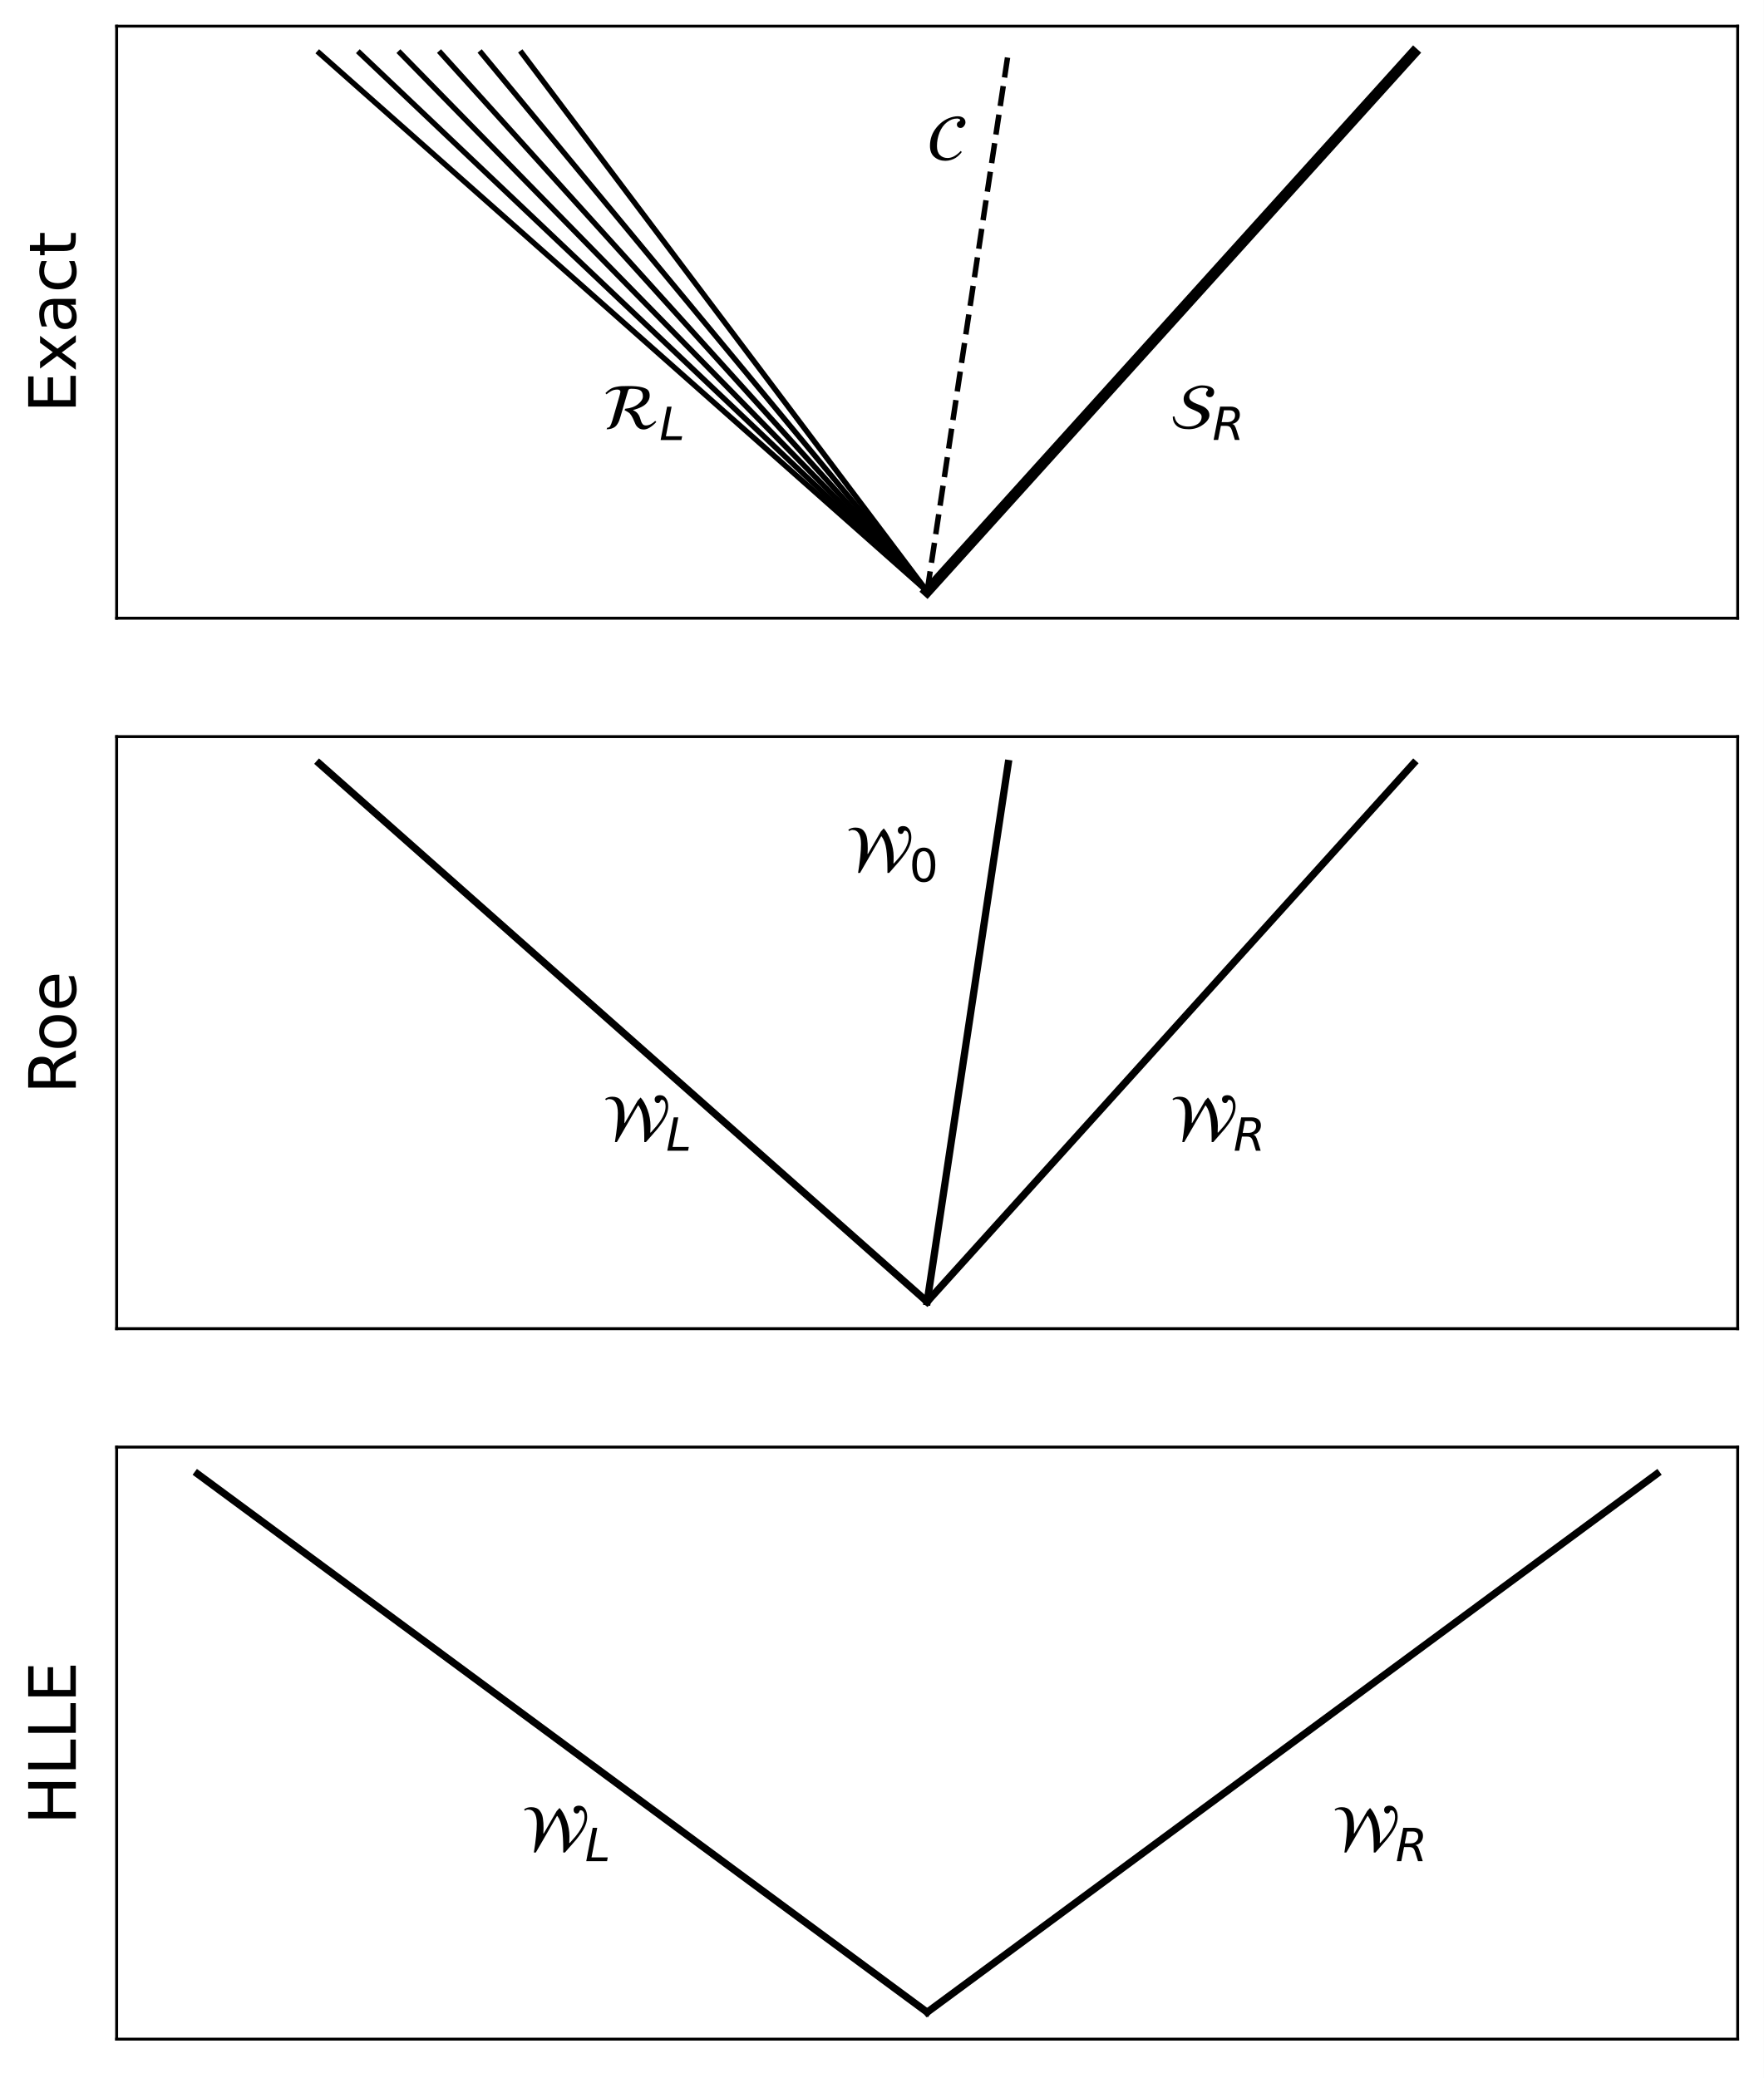
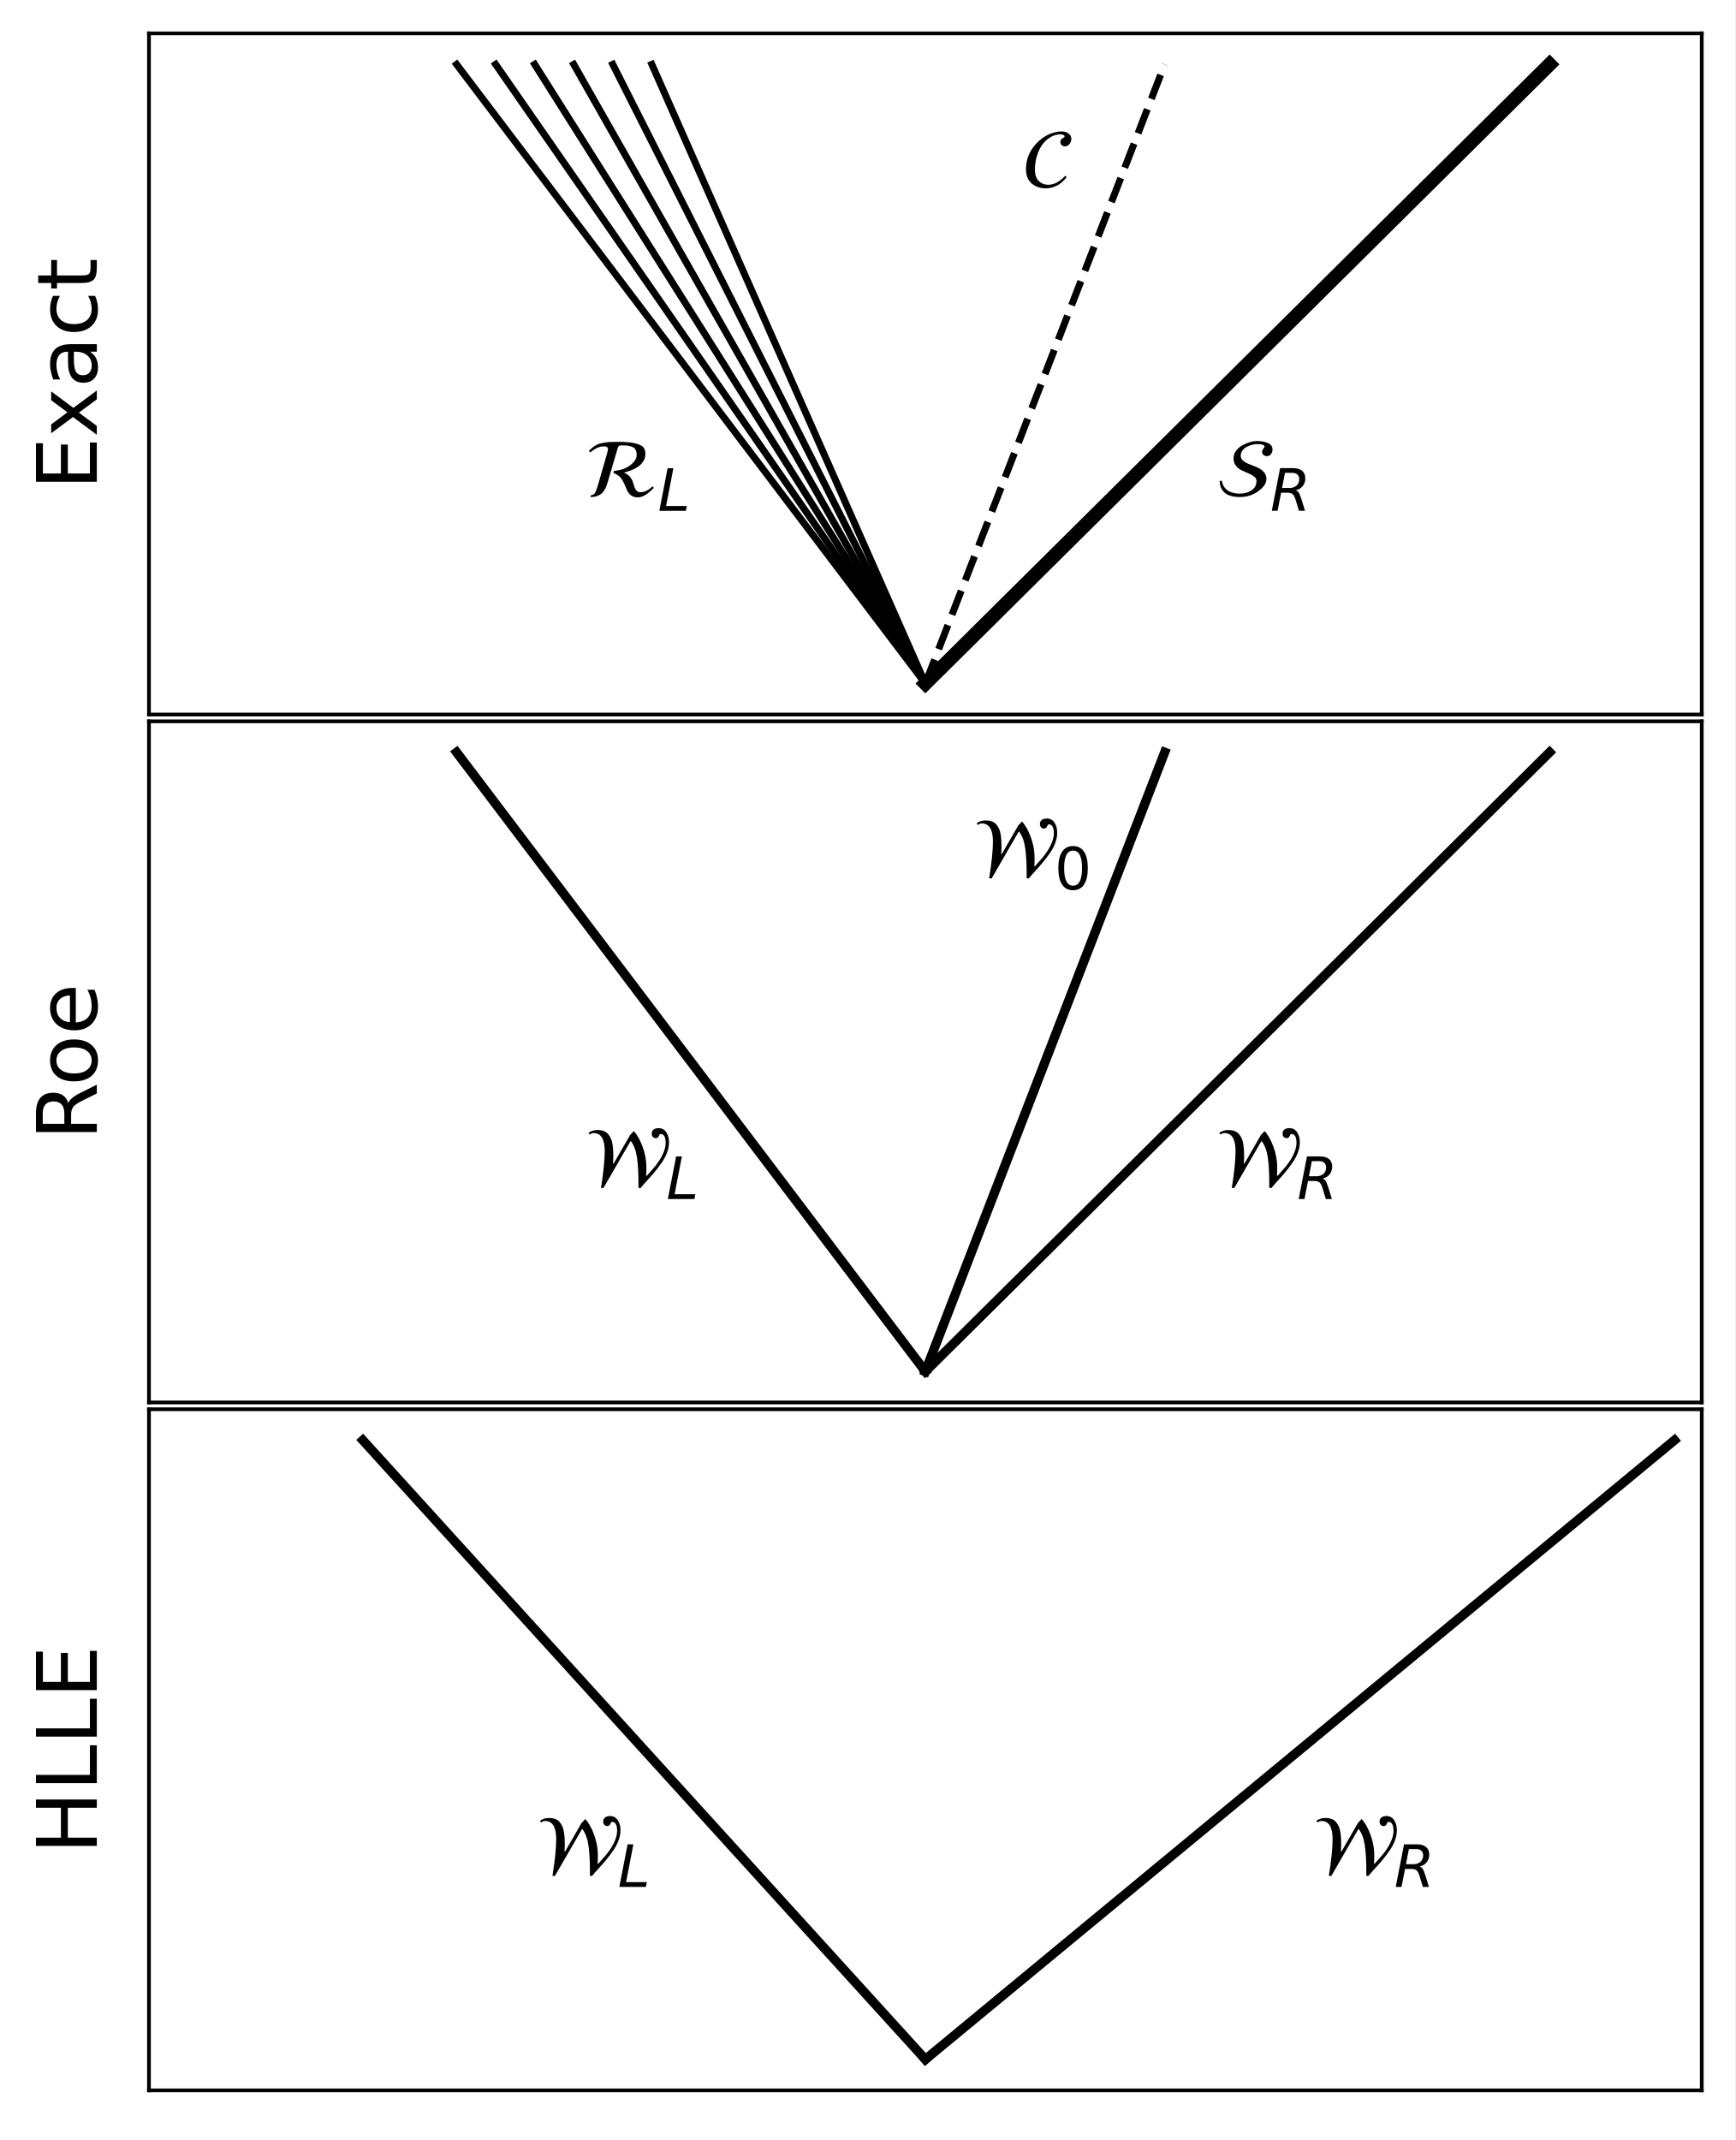
- <svg xmlns="http://www.w3.org/2000/svg" xmlns:xlink="http://www.w3.org/1999/xlink" width="485.721pt" height="572.3pt" viewBox="0 0 485.721 572.3" version="1.1">
+ <svg xmlns="http://www.w3.org/2000/svg" xmlns:xlink="http://www.w3.org/1999/xlink" width="374.121pt" height="461.42pt" viewBox="0 0 374.121 461.42" version="1.1">
  <defs>
    <style type="text/css">*{stroke-linejoin: round; stroke-linecap: butt}</style>
  </defs>
  <g id="figure_1">
    <g id="patch_1">
-       <path d="M 0 572.3  L 485.721 572.3  L 485.721 0  L 0 0  z " style="fill: #ffffff" />
+       <path d="M 0 461.42  L 374.121 461.42  L 374.121 0  L 0 0  z " style="fill: #ffffff" />
    </g>
    <g id="axes_1">
      <g id="patch_2">
-         <path d="M 32.121 170.259  L 478.521 170.259  L 478.521 7.2  L 32.121 7.2  z " style="fill: #ffffff" />
+         <path d="M 32.121 154.061  L 366.921 154.061  L 366.921 7.2  L 32.121 7.2  z " style="fill: #ffffff" />
      </g>
      <g id="matplotlib.axis_1" />
      <g id="matplotlib.axis_2">
        <g id="text_1">
-           <g transform="translate(20.87719 113.7353) rotate(-90) scale(0.18 -0.18)">
+           <g transform="translate(20.87719 105.6364) rotate(-90) scale(0.18 -0.18)">
            <defs>
              <path id="DejaVuSans-45" d="M 628 4666  L 3578 4666  L 3578 4134  L 1259 4134  L 1259 2753  L 3481 2753  L 3481 2222  L 1259 2222  L 1259 531  L 3634 531  L 3634 0  L 628 0  L 628 4666  z " transform="scale(0.015625)" />
              <path id="DejaVuSans-78" d="M 3513 3500  L 2247 1797  L 3578 0  L 2900 0  L 1881 1375  L 863 0  L 184 0  L 1544 1831  L 300 3500  L 978 3500  L 1906 2253  L 2834 3500  L 3513 3500  z " transform="scale(0.015625)" />
              <path id="DejaVuSans-61" d="M 2194 1759  Q 1497 1759 1228 1600  Q 959 1441 959 1056  Q 959 750 1161 570  Q 1363 391 1709 391  Q 2188 391 2477 730  Q 2766 1069 2766 1631  L 2766 1759  L 2194 1759  z M 3341 1997  L 3341 0  L 2766 0  L 2766 531  Q 2569 213 2275 61  Q 1981 -91 1556 -91  Q 1019 -91 701 211  Q 384 513 384 1019  Q 384 1609 779 1909  Q 1175 2209 1959 2209  L 2766 2209  L 2766 2266  Q 2766 2663 2505 2880  Q 2244 3097 1772 3097  Q 1472 3097 1187 3025  Q 903 2953 641 2809  L 641 3341  Q 956 3463 1253 3523  Q 1550 3584 1831 3584  Q 2591 3584 2966 3190  Q 3341 2797 3341 1997  z " transform="scale(0.015625)" />
              <path id="DejaVuSans-63" d="M 3122 3366  L 3122 2828  Q 2878 2963 2633 3030  Q 2388 3097 2138 3097  Q 1578 3097 1268 2742  Q 959 2388 959 1747  Q 959 1106 1268 751  Q 1578 397 2138 397  Q 2388 397 2633 464  Q 2878 531 3122 666  L 3122 134  Q 2881 22 2623 -34  Q 2366 -91 2075 -91  Q 1284 -91 818 406  Q 353 903 353 1747  Q 353 2603 823 3093  Q 1294 3584 2113 3584  Q 2378 3584 2631 3529  Q 2884 3475 3122 3366  z " transform="scale(0.015625)" />
              <path id="DejaVuSans-74" d="M 1172 4494  L 1172 3500  L 2356 3500  L 2356 3053  L 1172 3053  L 1172 1153  Q 1172 725 1289 603  Q 1406 481 1766 481  L 2356 481  L 2356 0  L 1766 0  Q 1100 0 847 248  Q 594 497 594 1153  L 594 3053  L 172 3053  L 172 3500  L 594 3500  L 594 4494  L 1172 4494  z " transform="scale(0.015625)" />
            </defs>
            <use xlink:href="#DejaVuSans-45" />
            <use xlink:href="#DejaVuSans-78" x="63.184" />
            <use xlink:href="#DejaVuSans-61" x="122.363" />
            <use xlink:href="#DejaVuSans-63" x="183.643" />
            <use xlink:href="#DejaVuSans-74" x="238.623" />
          </g>
        </g>
      </g>
      <g id="line2d_1">
-         <path d="M 255.321 162.847  L 87.921 14.612  " clip-path="url(#p05ba568008)" style="fill: none; stroke: #000000; stroke-width: 1.5; stroke-linecap: square" />
+         <path d="M 199.521 147.385  L 98.443 13.875  " clip-path="url(#p71254a506d)" style="fill: none; stroke: #000000; stroke-width: 1.5; stroke-linecap: square" />
      </g>
      <g id="line2d_2">
-         <path d="M 255.321 162.847  L 99.081 14.612  " clip-path="url(#p05ba568008)" style="fill: none; stroke: #000000; stroke-width: 1.5; stroke-linecap: square" />
+         <path d="M 199.521 147.385  L 106.864 13.875  " clip-path="url(#p71254a506d)" style="fill: none; stroke: #000000; stroke-width: 1.5; stroke-linecap: square" />
      </g>
      <g id="line2d_3">
-         <path d="M 255.321 162.847  L 110.241 14.612  " clip-path="url(#p05ba568008)" style="fill: none; stroke: #000000; stroke-width: 1.5; stroke-linecap: square" />
+         <path d="M 199.521 147.385  L 115.284 13.875  " clip-path="url(#p71254a506d)" style="fill: none; stroke: #000000; stroke-width: 1.5; stroke-linecap: square" />
      </g>
      <g id="line2d_4">
-         <path d="M 255.321 162.847  L 121.401 14.612  " clip-path="url(#p05ba568008)" style="fill: none; stroke: #000000; stroke-width: 1.5; stroke-linecap: square" />
+         <path d="M 199.521 147.385  L 123.705 13.875  " clip-path="url(#p71254a506d)" style="fill: none; stroke: #000000; stroke-width: 1.5; stroke-linecap: square" />
      </g>
      <g id="line2d_5">
-         <path d="M 255.321 162.847  L 132.561 14.612  " clip-path="url(#p05ba568008)" style="fill: none; stroke: #000000; stroke-width: 1.5; stroke-linecap: square" />
+         <path d="M 199.521 147.385  L 132.125 13.875  " clip-path="url(#p71254a506d)" style="fill: none; stroke: #000000; stroke-width: 1.5; stroke-linecap: square" />
      </g>
      <g id="line2d_6">
-         <path d="M 255.321 162.847  L 143.721 14.612  " clip-path="url(#p05ba568008)" style="fill: none; stroke: #000000; stroke-width: 1.5; stroke-linecap: square" />
+         <path d="M 199.521 147.385  L 140.546 13.875  " clip-path="url(#p71254a506d)" style="fill: none; stroke: #000000; stroke-width: 1.5; stroke-linecap: square" />
      </g>
      <g id="line2d_7">
-         <path d="M 255.321 162.847  L 277.641 14.612  " clip-path="url(#p05ba568008)" style="fill: none; stroke-dasharray: 5.55,2.4; stroke-dashoffset: 0; stroke: #000000; stroke-width: 1.5" />
+         <path d="M 199.521 147.385  L 251.123 13.875  " clip-path="url(#p71254a506d)" style="fill: none; stroke-dasharray: 5.55,2.4; stroke-dashoffset: 0; stroke: #000000; stroke-width: 1.5" />
      </g>
      <g id="line2d_8">
-         <path d="M 255.321 162.847  L 389.241 14.612  " clip-path="url(#p05ba568008)" style="fill: none; stroke: #000000; stroke-width: 3; stroke-linecap: square" />
+         <path d="M 199.521 147.385  L 334.116 13.875  " clip-path="url(#p71254a506d)" style="fill: none; stroke: #000000; stroke-width: 3; stroke-linecap: square" />
      </g>
      <g id="patch_3">
-         <path d="M 32.121 170.259  L 32.121 7.2  " style="fill: none; stroke: #000000; stroke-width: 0.8; stroke-linejoin: miter; stroke-linecap: square" />
+         <path d="M 32.121 154.061  L 32.121 7.2  " style="fill: none; stroke: #000000; stroke-width: 0.8; stroke-linejoin: miter; stroke-linecap: square" />
      </g>
      <g id="patch_4">
-         <path d="M 478.521 170.259  L 478.521 7.2  " style="fill: none; stroke: #000000; stroke-width: 0.8; stroke-linejoin: miter; stroke-linecap: square" />
+         <path d="M 366.921 154.061  L 366.921 7.2  " style="fill: none; stroke: #000000; stroke-width: 0.8; stroke-linejoin: miter; stroke-linecap: square" />
      </g>
      <g id="patch_5">
-         <path d="M 32.121 170.259  L 478.521 170.259  " style="fill: none; stroke: #000000; stroke-width: 0.8; stroke-linejoin: miter; stroke-linecap: square" />
+         <path d="M 32.121 154.061  L 366.921 154.061  " style="fill: none; stroke: #000000; stroke-width: 0.8; stroke-linejoin: miter; stroke-linecap: square" />
      </g>
      <g id="patch_6">
-         <path d="M 32.121 7.2  L 478.521 7.2  " style="fill: none; stroke: #000000; stroke-width: 0.8; stroke-linejoin: miter; stroke-linecap: square" />
+         <path d="M 32.121 7.2  L 366.921 7.2  " style="fill: none; stroke: #000000; stroke-width: 0.8; stroke-linejoin: miter; stroke-linecap: square" />
      </g>
      <g id="text_2">
-         <g transform="translate(166.0406 118.3765) scale(0.18 -0.18)">
+         <g transform="translate(126.2831 107.3324) scale(0.18 -0.18)">
          <defs>
            <path id="STIXNonUnicode-Italic-e23e" d="M 5120 826  L 5222 710  Q 4531 -19 3994 -19  Q 3674 -19 3466 147  Q 3258 314 3171 528  Q 3085 742 2944 1046  Q 2803 1350 2643 1536  Q 2586 1606 2368 1734  Q 2150 1862 2118 1862  L 2176 2010  Q 2963 2086 3436 2464  Q 3910 2842 3910 3219  Q 3910 3654 3657 3811  Q 3405 3968 2765 3968  Q 2605 3968 2544 3917  Q 2483 3866 2451 3750  L 1709 1216  Q 1645 998 1593 857  Q 1542 717 1433 537  Q 1325 358 1193 252  Q 1062 147 848 73  Q 634 0 358 0  L 416 154  Q 608 154 707 314  Q 806 474 934 902  L 1517 2918  Q 1709 3565 1709 3661  Q 1709 3891 1414 3891  Q 1254 3891 1113 3859  Q 973 3827 845 3760  Q 717 3693 646 3648  Q 576 3603 467 3520  Q 358 3437 346 3424  L 243 3546  Q 486 3795 723 3942  Q 960 4090 1270 4150  Q 1581 4211 1801 4224  Q 2022 4237 2483 4237  Q 3341 4237 3814 4118  Q 4288 4000 4432 3811  Q 4576 3622 4576 3302  Q 4576 3110 4509 2934  Q 4442 2758 4275 2560  Q 4109 2362 3773 2189  Q 3437 2016 2957 1888  L 2957 1862  Q 3219 1760 3382 1568  Q 3546 1376 3610 1177  Q 3674 979 3731 796  Q 3789 614 3897 496  Q 4006 378 4205 378  Q 4659 378 5120 826  z " transform="scale(0.015625)" />
            <path id="DejaVuSans-Oblique-4c" d="M 1075 4666  L 1709 4666  L 909 525  L 3181 525  L 3078 0  L 172 0  L 1075 4666  z " transform="scale(0.015625)" />
          </defs>
          <use xlink:href="#STIXNonUnicode-Italic-e23e" transform="translate(0 0.796875)" />
          <use xlink:href="#DejaVuSans-Oblique-4c" transform="translate(86.35702 -15.60938) scale(0.7)" />
        </g>
      </g>
      <g id="text_3">
-         <g transform="translate(255.3206 44.25882) scale(0.18 -0.18)">
+         <g transform="translate(220.4456 40.57748) scale(0.18 -0.18)">
          <defs>
            <path id="STIXNonUnicode-Italic-e22f" d="M 3290 896  L 3386 794  Q 3354 742 3309 684  Q 3264 627 3110 476  Q 2957 326 2787 217  Q 2618 109 2346 19  Q 2074 -70 1786 -70  Q 1158 -70 716 298  Q 275 666 275 1402  Q 275 2432 947 3232  Q 1619 4032 2560 4243  Q 2803 4294 2989 4294  Q 3334 4294 3542 4134  Q 3750 3974 3750 3693  Q 3750 3520 3609 3334  Q 3469 3149 3270 3149  Q 3104 3149 3008 3245  Q 2912 3341 2912 3482  Q 2912 3590 2963 3664  Q 3014 3738 3072 3763  Q 3130 3789 3181 3827  Q 3232 3866 3232 3923  Q 3232 3987 3136 4028  Q 3040 4070 2925 4070  Q 2406 4070 1939 3708  Q 1472 3347 1210 2701  Q 960 2074 960 1370  Q 960 787 1251 496  Q 1542 205 1997 205  Q 2637 205 3290 896  z " transform="scale(0.015625)" />
          </defs>
          <use xlink:href="#STIXNonUnicode-Italic-e22f" transform="translate(0 0.90625)" />
        </g>
      </g>
      <g id="text_4">
-         <g transform="translate(322.2806 118.3765) scale(0.18 -0.18)">
+         <g transform="translate(262.2956 107.3324) scale(0.18 -0.18)">
          <defs>
            <path id="STIXNonUnicode-Italic-e23f" d="M 243 1235  L 410 1254  Q 518 582 1139 365  Q 1421 262 1766 262  Q 2304 262 2685 515  Q 3066 768 3066 1235  Q 3066 1427 2883 1571  Q 2701 1715 2445 1817  Q 2189 1920 1929 2045  Q 1670 2170 1488 2403  Q 1306 2637 1306 2970  Q 1306 3290 1507 3555  Q 1709 3821 2000 3974  Q 2291 4128 2572 4211  Q 2854 4294 3059 4294  Q 3603 4294 3948 4134  Q 4294 3974 4294 3642  Q 4294 3462 4182 3299  Q 4070 3136 3853 3136  Q 3712 3136 3603 3232  Q 3494 3328 3494 3456  Q 3494 3603 3590 3708  Q 3686 3814 3686 3840  Q 3686 3917 3628 3965  Q 3571 4013 3456 4032  Q 3341 4051 3264 4054  Q 3187 4058 3059 4058  Q 2931 4058 2745 4010  Q 2560 3962 2352 3866  Q 2144 3770 2000 3581  Q 1856 3392 1856 3155  Q 1856 2931 2057 2771  Q 2259 2611 2550 2502  Q 2842 2394 3133 2269  Q 3424 2144 3625 1920  Q 3827 1696 3827 1376  Q 3827 902 3206 451  Q 2586 0 1805 0  Q 992 0 617 339  Q 243 678 243 1235  z " transform="scale(0.015625)" />
            <path id="DejaVuSans-Oblique-52" d="M 1613 4147  L 1294 2491  L 2106 2491  Q 2584 2491 2879 2755  Q 3175 3019 3175 3444  Q 3175 3784 2976 3965  Q 2778 4147 2406 4147  L 1613 4147  z M 2772 2241  Q 2972 2194 3105 2009  Q 3238 1825 3413 1275  L 3809 0  L 3144 0  L 2778 1197  Q 2638 1659 2453 1815  Q 2269 1972 1888 1972  L 1191 1972  L 806 0  L 172 0  L 1081 4666  L 2503 4666  Q 3150 4666 3495 4373  Q 3841 4081 3841 3531  Q 3841 3044 3547 2687  Q 3253 2331 2772 2241  z " transform="scale(0.015625)" />
          </defs>
          <use xlink:href="#STIXNonUnicode-Italic-e23f" transform="translate(0 0.90625)" />
          <use xlink:href="#DejaVuSans-Oblique-52" transform="translate(64.35702 -15.5) scale(0.7)" />
        </g>
      </g>
    </g>
    <g id="axes_2">
      <g id="patch_7">
-         <path d="M 32.121 365.929  L 478.521 365.929  L 478.521 202.871  L 32.121 202.871  z " style="fill: #ffffff" />
+         <path d="M 32.121 302.39  L 366.921 302.39  L 366.921 155.53  L 32.121 155.53  z " style="fill: #ffffff" />
      </g>
      <g id="matplotlib.axis_3" />
      <g id="matplotlib.axis_4">
        <g id="text_5">
-           <g transform="translate(20.87719 301.2933) rotate(-90) scale(0.18 -0.18)">
+           <g transform="translate(20.87719 245.8533) rotate(-90) scale(0.18 -0.18)">
            <defs>
              <path id="DejaVuSans-52" d="M 2841 2188  Q 3044 2119 3236 1894  Q 3428 1669 3622 1275  L 4263 0  L 3584 0  L 2988 1197  Q 2756 1666 2539 1819  Q 2322 1972 1947 1972  L 1259 1972  L 1259 0  L 628 0  L 628 4666  L 2053 4666  Q 2853 4666 3247 4331  Q 3641 3997 3641 3322  Q 3641 2881 3436 2590  Q 3231 2300 2841 2188  z M 1259 4147  L 1259 2491  L 2053 2491  Q 2509 2491 2742 2702  Q 2975 2913 2975 3322  Q 2975 3731 2742 3939  Q 2509 4147 2053 4147  L 1259 4147  z " transform="scale(0.015625)" />
              <path id="DejaVuSans-6f" d="M 1959 3097  Q 1497 3097 1228 2736  Q 959 2375 959 1747  Q 959 1119 1226 758  Q 1494 397 1959 397  Q 2419 397 2687 759  Q 2956 1122 2956 1747  Q 2956 2369 2687 2733  Q 2419 3097 1959 3097  z M 1959 3584  Q 2709 3584 3137 3096  Q 3566 2609 3566 1747  Q 3566 888 3137 398  Q 2709 -91 1959 -91  Q 1206 -91 779 398  Q 353 888 353 1747  Q 353 2609 779 3096  Q 1206 3584 1959 3584  z " transform="scale(0.015625)" />
              <path id="DejaVuSans-65" d="M 3597 1894  L 3597 1613  L 953 1613  Q 991 1019 1311 708  Q 1631 397 2203 397  Q 2534 397 2845 478  Q 3156 559 3463 722  L 3463 178  Q 3153 47 2828 -22  Q 2503 -91 2169 -91  Q 1331 -91 842 396  Q 353 884 353 1716  Q 353 2575 817 3079  Q 1281 3584 2069 3584  Q 2775 3584 3186 3129  Q 3597 2675 3597 1894  z M 3022 2063  Q 3016 2534 2758 2815  Q 2500 3097 2075 3097  Q 1594 3097 1305 2825  Q 1016 2553 972 2059  L 3022 2063  z " transform="scale(0.015625)" />
            </defs>
            <use xlink:href="#DejaVuSans-52" />
            <use xlink:href="#DejaVuSans-6f" x="64.982" />
            <use xlink:href="#DejaVuSans-65" x="126.164" />
          </g>
        </g>
      </g>
      <g id="line2d_9">
-         <path d="M 255.321 358.518  L 87.921 210.282  " clip-path="url(#p12d5cf1f43)" style="fill: none; stroke: #000000; stroke-width: 2; stroke-linecap: square" />
+         <path d="M 199.521 295.715  L 98.443 162.205  " clip-path="url(#p6a7ca7830f)" style="fill: none; stroke: #000000; stroke-width: 2; stroke-linecap: square" />
      </g>
      <g id="line2d_10">
-         <path d="M 255.321 358.518  L 277.641 210.282  " clip-path="url(#p12d5cf1f43)" style="fill: none; stroke: #000000; stroke-width: 2; stroke-linecap: square" />
+         <path d="M 199.521 295.715  L 251.123 162.205  " clip-path="url(#p6a7ca7830f)" style="fill: none; stroke: #000000; stroke-width: 2; stroke-linecap: square" />
      </g>
      <g id="line2d_11">
-         <path d="M 255.321 358.518  L 389.241 210.282  " clip-path="url(#p12d5cf1f43)" style="fill: none; stroke: #000000; stroke-width: 2; stroke-linecap: square" />
+         <path d="M 199.521 295.715  L 334.116 162.205  " clip-path="url(#p6a7ca7830f)" style="fill: none; stroke: #000000; stroke-width: 2; stroke-linecap: square" />
      </g>
      <g id="patch_8">
-         <path d="M 32.121 365.929  L 32.121 202.871  " style="fill: none; stroke: #000000; stroke-width: 0.8; stroke-linejoin: miter; stroke-linecap: square" />
+         <path d="M 32.121 302.39  L 32.121 155.53  " style="fill: none; stroke: #000000; stroke-width: 0.8; stroke-linejoin: miter; stroke-linecap: square" />
      </g>
      <g id="patch_9">
-         <path d="M 478.521 365.929  L 478.521 202.871  " style="fill: none; stroke: #000000; stroke-width: 0.8; stroke-linejoin: miter; stroke-linecap: square" />
+         <path d="M 366.921 302.39  L 366.921 155.53  " style="fill: none; stroke: #000000; stroke-width: 0.8; stroke-linejoin: miter; stroke-linecap: square" />
      </g>
      <g id="patch_10">
-         <path d="M 32.121 365.929  L 478.521 365.929  " style="fill: none; stroke: #000000; stroke-width: 0.8; stroke-linejoin: miter; stroke-linecap: square" />
+         <path d="M 32.121 302.39  L 366.921 302.39  " style="fill: none; stroke: #000000; stroke-width: 0.8; stroke-linejoin: miter; stroke-linecap: square" />
      </g>
      <g id="patch_11">
-         <path d="M 32.121 202.871  L 478.521 202.871  " style="fill: none; stroke: #000000; stroke-width: 0.8; stroke-linejoin: miter; stroke-linecap: square" />
+         <path d="M 32.121 155.53  L 366.921 155.53  " style="fill: none; stroke: #000000; stroke-width: 0.8; stroke-linejoin: miter; stroke-linecap: square" />
      </g>
      <g id="text_6">
-         <g transform="translate(166.0406 314.0471) scale(0.18 -0.18)">
+         <g transform="translate(126.2831 255.662) scale(0.18 -0.18)">
          <defs>
            <path id="STIXNonUnicode-Italic-e243" d="M 4634 736  L 4672 717  Q 4742 794 4931 1008  Q 5120 1222 5248 1369  Q 5376 1517 5545 1757  Q 5715 1997 5837 2234  Q 6131 2803 6131 3245  Q 6131 3936 5741 3936  Q 5696 3936 5661 3885  Q 5626 3834 5606 3776  Q 5587 3718 5529 3667  Q 5472 3616 5382 3616  Q 5229 3616 5145 3715  Q 5062 3814 5062 3962  Q 5062 4173 5209 4278  Q 5357 4384 5594 4384  Q 5965 4384 6176 4073  Q 6387 3763 6387 3290  Q 6387 2906 6236 2506  Q 6086 2106 5814 1718  Q 5542 1331 5289 1027  Q 5037 723 4697 352  Q 4358 -19 4211 -205  L 4045 -205  L 4045 230  Q 4045 1306 3936 2099  Q 3827 2893 3475 3373  L 3430 3373  L 1363 -205  L 1171 -205  Q 1459 1581 1459 2624  Q 1459 4006 602 4006  Q 448 4006 307 3891  L 211 4013  Q 486 4237 915 4237  Q 1184 4237 1389 4157  Q 1594 4077 1722 3923  Q 1850 3770 1933 3590  Q 2016 3411 2054 3155  Q 2093 2899 2105 2684  Q 2118 2470 2118 2182  Q 2118 1920 2099 1658  L 2138 1658  L 3398 3846  L 3686 4160  Q 4077 3738 4365 2950  Q 4653 2163 4653 1395  Q 4653 966 4634 736  z " transform="scale(0.015625)" />
          </defs>
          <use xlink:href="#STIXNonUnicode-Italic-e243" transform="translate(0 0.5)" />
          <use xlink:href="#DejaVuSans-Oblique-4c" transform="translate(96.55702 -15.90625) scale(0.7)" />
        </g>
      </g>
      <g id="text_7">
-         <g transform="translate(233.0006 239.9294) scale(0.18 -0.18)">
+         <g transform="translate(209.9831 188.907) scale(0.18 -0.18)">
          <defs>
            <path id="DejaVuSans-30" d="M 2034 4250  Q 1547 4250 1301 3770  Q 1056 3291 1056 2328  Q 1056 1369 1301 889  Q 1547 409 2034 409  Q 2525 409 2770 889  Q 3016 1369 3016 2328  Q 3016 3291 2770 3770  Q 2525 4250 2034 4250  z M 2034 4750  Q 2819 4750 3233 4129  Q 3647 3509 3647 2328  Q 3647 1150 3233 529  Q 2819 -91 2034 -91  Q 1250 -91 836 529  Q 422 1150 422 2328  Q 422 3509 836 4129  Q 1250 4750 2034 4750  z " transform="scale(0.015625)" />
          </defs>
          <use xlink:href="#STIXNonUnicode-Italic-e243" transform="translate(0 0.5)" />
          <use xlink:href="#DejaVuSans-30" transform="translate(96.55702 -15.90625) scale(0.7)" />
        </g>
      </g>
      <g id="text_8">
-         <g transform="translate(322.2806 314.0471) scale(0.18 -0.18)">
+         <g transform="translate(262.2956 255.662) scale(0.18 -0.18)">
          <use xlink:href="#STIXNonUnicode-Italic-e243" transform="translate(0 0.5)" />
          <use xlink:href="#DejaVuSans-Oblique-52" transform="translate(96.55702 -15.90625) scale(0.7)" />
        </g>
      </g>
    </g>
    <g id="axes_3">
      <g id="patch_12">
-         <path d="M 32.121 561.6  L 478.521 561.6  L 478.521 398.541  L 32.121 398.541  z " style="fill: #ffffff" />
+         <path d="M 32.121 450.72  L 366.921 450.72  L 366.921 303.859  L 32.121 303.859  z " style="fill: #ffffff" />
      </g>
      <g id="matplotlib.axis_5" />
      <g id="matplotlib.axis_6">
        <g id="text_9">
-           <g transform="translate(20.87719 502.5551) rotate(-90) scale(0.18 -0.18)">
+           <g transform="translate(20.87719 399.7741) rotate(-90) scale(0.18 -0.18)">
            <defs>
              <path id="DejaVuSans-48" d="M 628 4666  L 1259 4666  L 1259 2753  L 3553 2753  L 3553 4666  L 4184 4666  L 4184 0  L 3553 0  L 3553 2222  L 1259 2222  L 1259 0  L 628 0  L 628 4666  z " transform="scale(0.015625)" />
              <path id="DejaVuSans-4c" d="M 628 4666  L 1259 4666  L 1259 531  L 3531 531  L 3531 0  L 628 0  L 628 4666  z " transform="scale(0.015625)" />
            </defs>
            <use xlink:href="#DejaVuSans-48" />
            <use xlink:href="#DejaVuSans-4c" x="75.195" />
            <use xlink:href="#DejaVuSans-4c" x="130.908" />
            <use xlink:href="#DejaVuSans-45" x="186.621" />
          </g>
        </g>
      </g>
      <g id="line2d_12">
-         <path d="M 255.321 554.188  L 54.441 405.953  " clip-path="url(#p70b6270ba6)" style="fill: none; stroke: #000000; stroke-width: 2; stroke-linecap: square" />
+         <path d="M 199.521 444.045  L 78.228 310.535  " clip-path="url(#p0b352f64b9)" style="fill: none; stroke: #000000; stroke-width: 2; stroke-linecap: square" />
      </g>
      <g id="line2d_13">
-         <path d="M 255.321 554.188  L 456.201 405.953  " clip-path="url(#p70b6270ba6)" style="fill: none; stroke: #000000; stroke-width: 2; stroke-linecap: square" />
+         <path d="M 199.521 444.045  L 361.035 310.535  " clip-path="url(#p0b352f64b9)" style="fill: none; stroke: #000000; stroke-width: 2; stroke-linecap: square" />
      </g>
      <g id="patch_13">
-         <path d="M 32.121 561.6  L 32.121 398.541  " style="fill: none; stroke: #000000; stroke-width: 0.8; stroke-linejoin: miter; stroke-linecap: square" />
+         <path d="M 32.121 450.72  L 32.121 303.859  " style="fill: none; stroke: #000000; stroke-width: 0.8; stroke-linejoin: miter; stroke-linecap: square" />
      </g>
      <g id="patch_14">
-         <path d="M 478.521 561.6  L 478.521 398.541  " style="fill: none; stroke: #000000; stroke-width: 0.8; stroke-linejoin: miter; stroke-linecap: square" />
+         <path d="M 366.921 450.72  L 366.921 303.859  " style="fill: none; stroke: #000000; stroke-width: 0.8; stroke-linejoin: miter; stroke-linecap: square" />
      </g>
      <g id="patch_15">
-         <path d="M 32.121 561.6  L 478.521 561.6  " style="fill: none; stroke: #000000; stroke-width: 0.8; stroke-linejoin: miter; stroke-linecap: square" />
+         <path d="M 32.121 450.72  L 366.921 450.72  " style="fill: none; stroke: #000000; stroke-width: 0.8; stroke-linejoin: miter; stroke-linecap: square" />
      </g>
      <g id="patch_16">
-         <path d="M 32.121 398.541  L 478.521 398.541  " style="fill: none; stroke: #000000; stroke-width: 0.8; stroke-linejoin: miter; stroke-linecap: square" />
+         <path d="M 32.121 303.859  L 366.921 303.859  " style="fill: none; stroke: #000000; stroke-width: 0.8; stroke-linejoin: miter; stroke-linecap: square" />
      </g>
      <g id="text_10">
-         <g transform="translate(143.7206 509.7176) scale(0.18 -0.18)">
+         <g transform="translate(115.8206 403.9915) scale(0.18 -0.18)">
          <use xlink:href="#STIXNonUnicode-Italic-e243" transform="translate(0 0.5)" />
          <use xlink:href="#DejaVuSans-Oblique-4c" transform="translate(96.55702 -15.90625) scale(0.7)" />
        </g>
      </g>
      <g id="text_11">
-         <g transform="translate(366.9206 509.7176) scale(0.18 -0.18)">
+         <g transform="translate(283.2206 403.9915) scale(0.18 -0.18)">
          <use xlink:href="#STIXNonUnicode-Italic-e243" transform="translate(0 0.5)" />
          <use xlink:href="#DejaVuSans-Oblique-52" transform="translate(96.55702 -15.90625) scale(0.7)" />
        </g>
      </g>
    </g>
  </g>
  <defs>
-     <clipPath id="p05ba568008">
-       <rect x="32.121" y="7.2" width="446.4" height="163.059" />
+     <clipPath id="p71254a506d">
+       <rect x="32.121" y="7.2" width="334.8" height="146.861" />
    </clipPath>
-     <clipPath id="p12d5cf1f43">
-       <rect x="32.121" y="202.871" width="446.4" height="163.059" />
+     <clipPath id="p6a7ca7830f">
+       <rect x="32.121" y="155.53" width="334.8" height="146.861" />
    </clipPath>
-     <clipPath id="p70b6270ba6">
-       <rect x="32.121" y="398.541" width="446.4" height="163.059" />
+     <clipPath id="p0b352f64b9">
+       <rect x="32.121" y="303.859" width="334.8" height="146.861" />
    </clipPath>
  </defs>
</svg>
